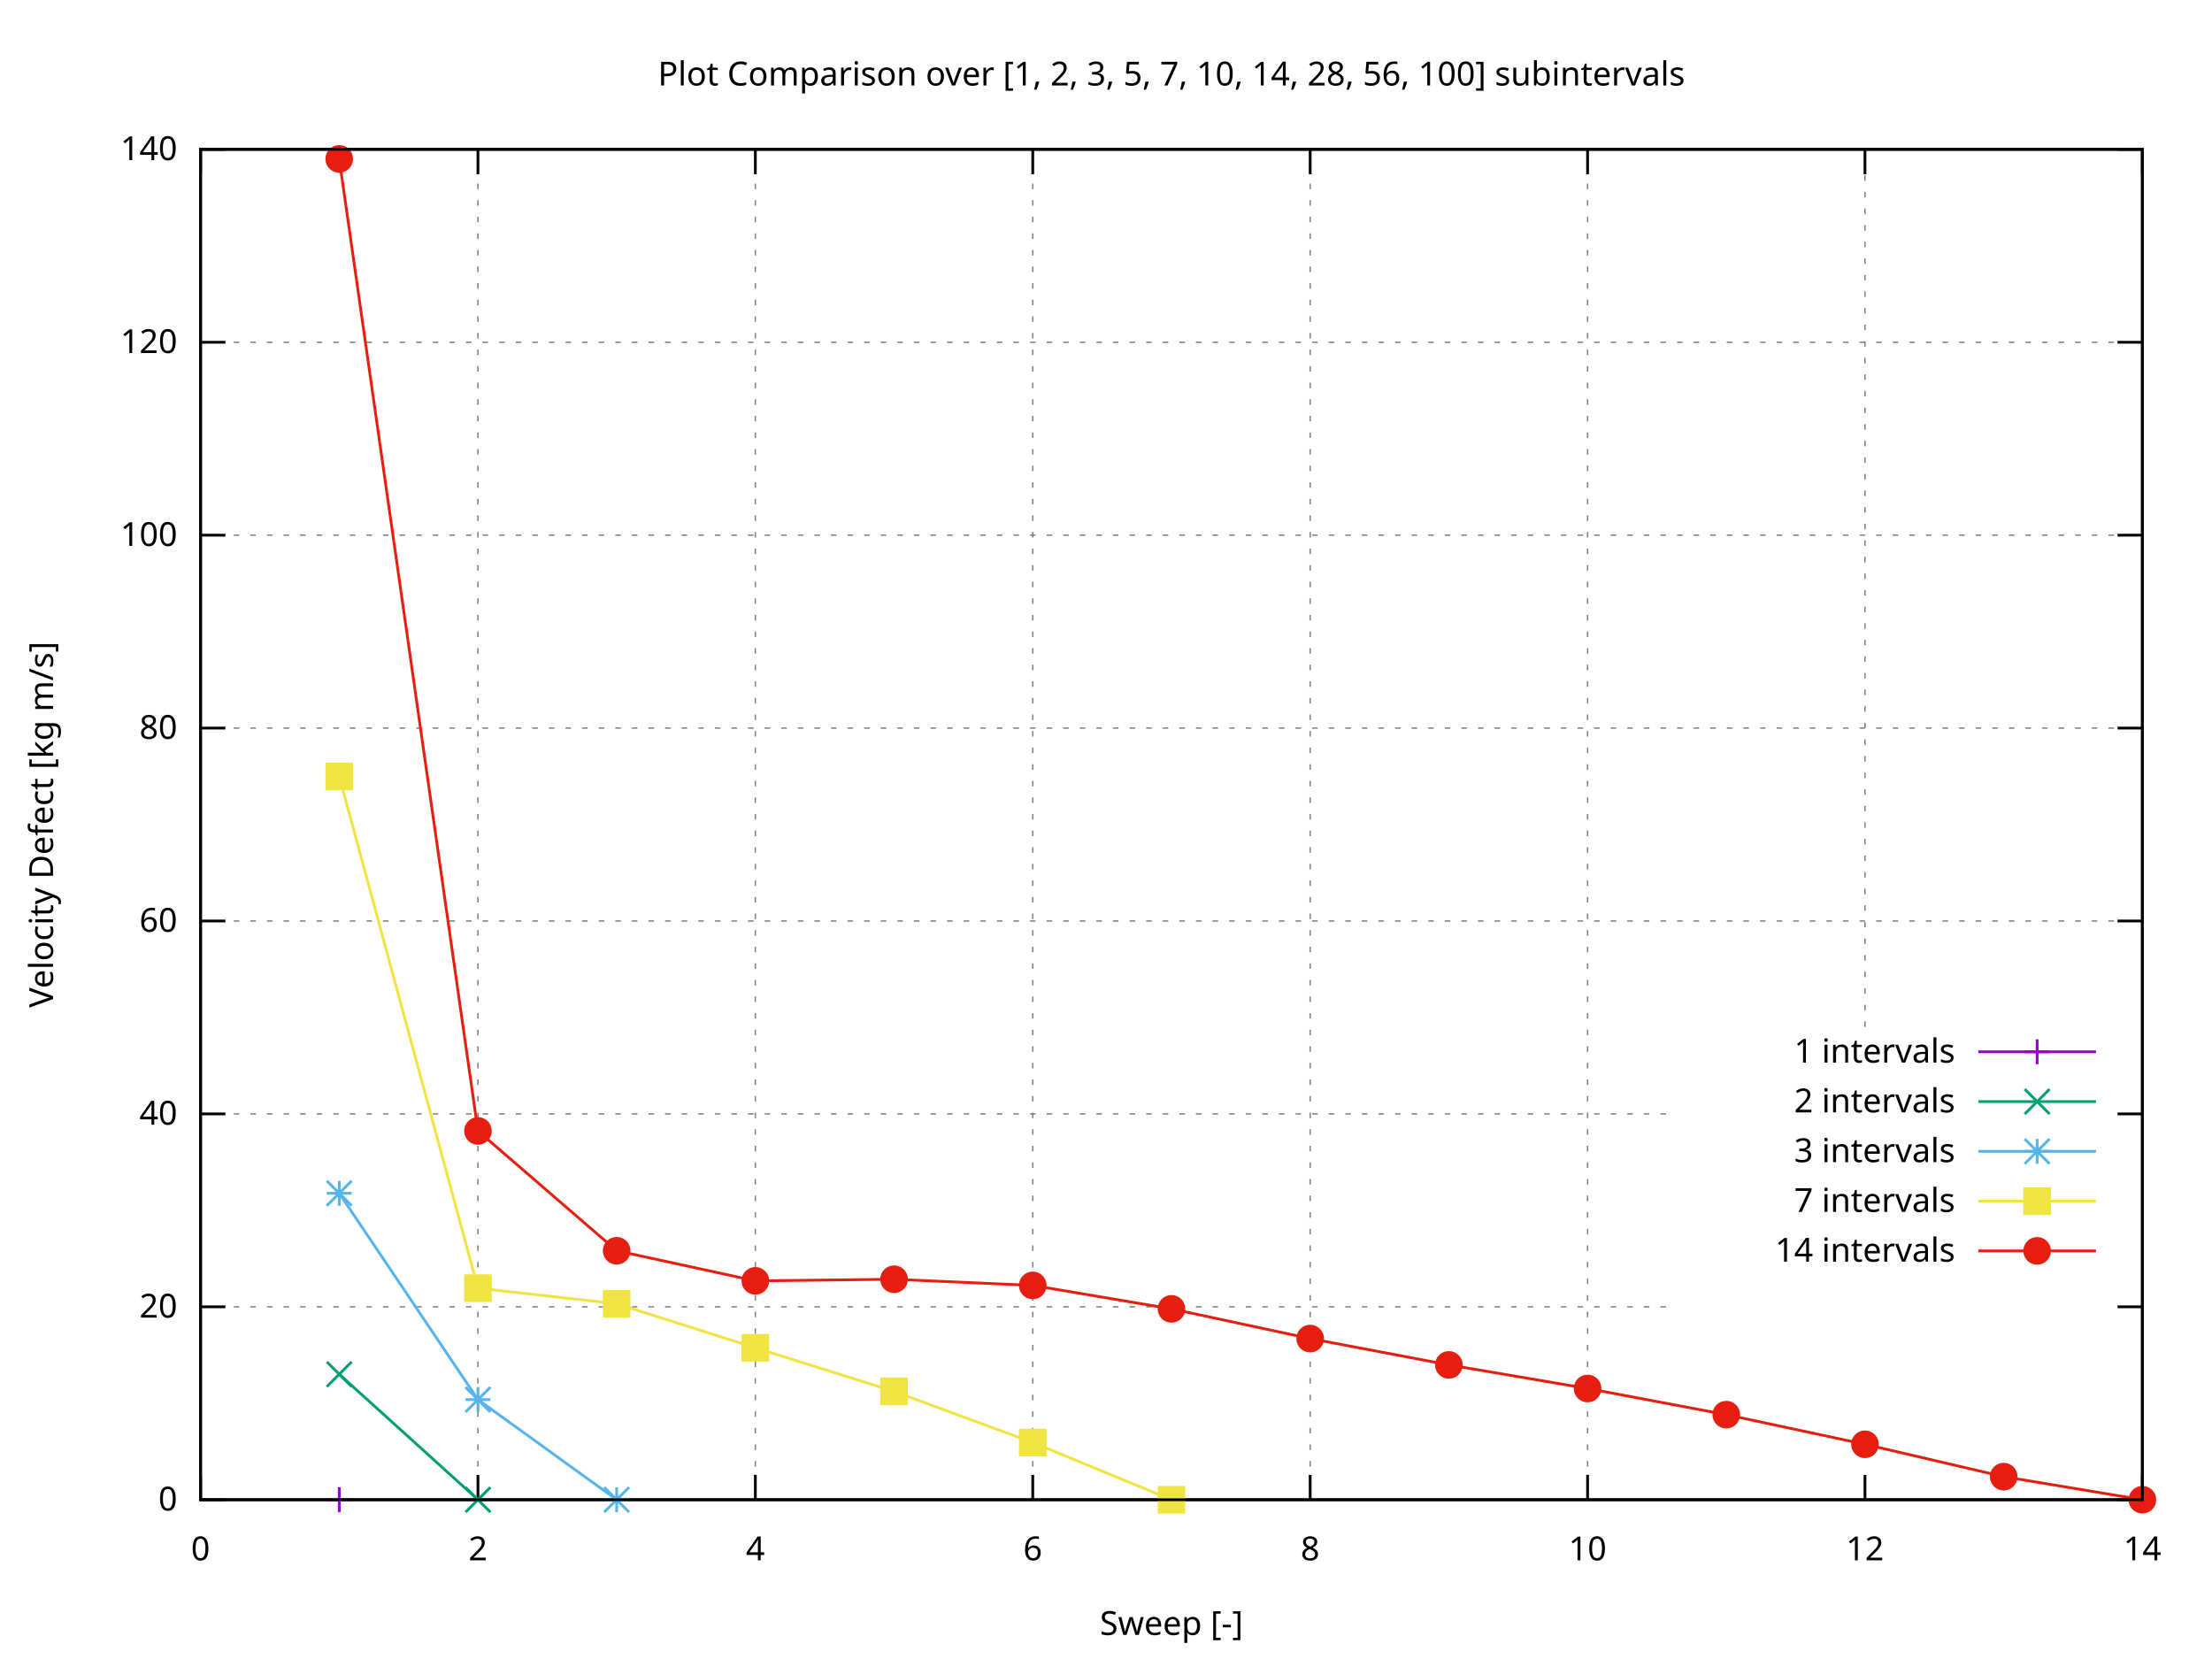
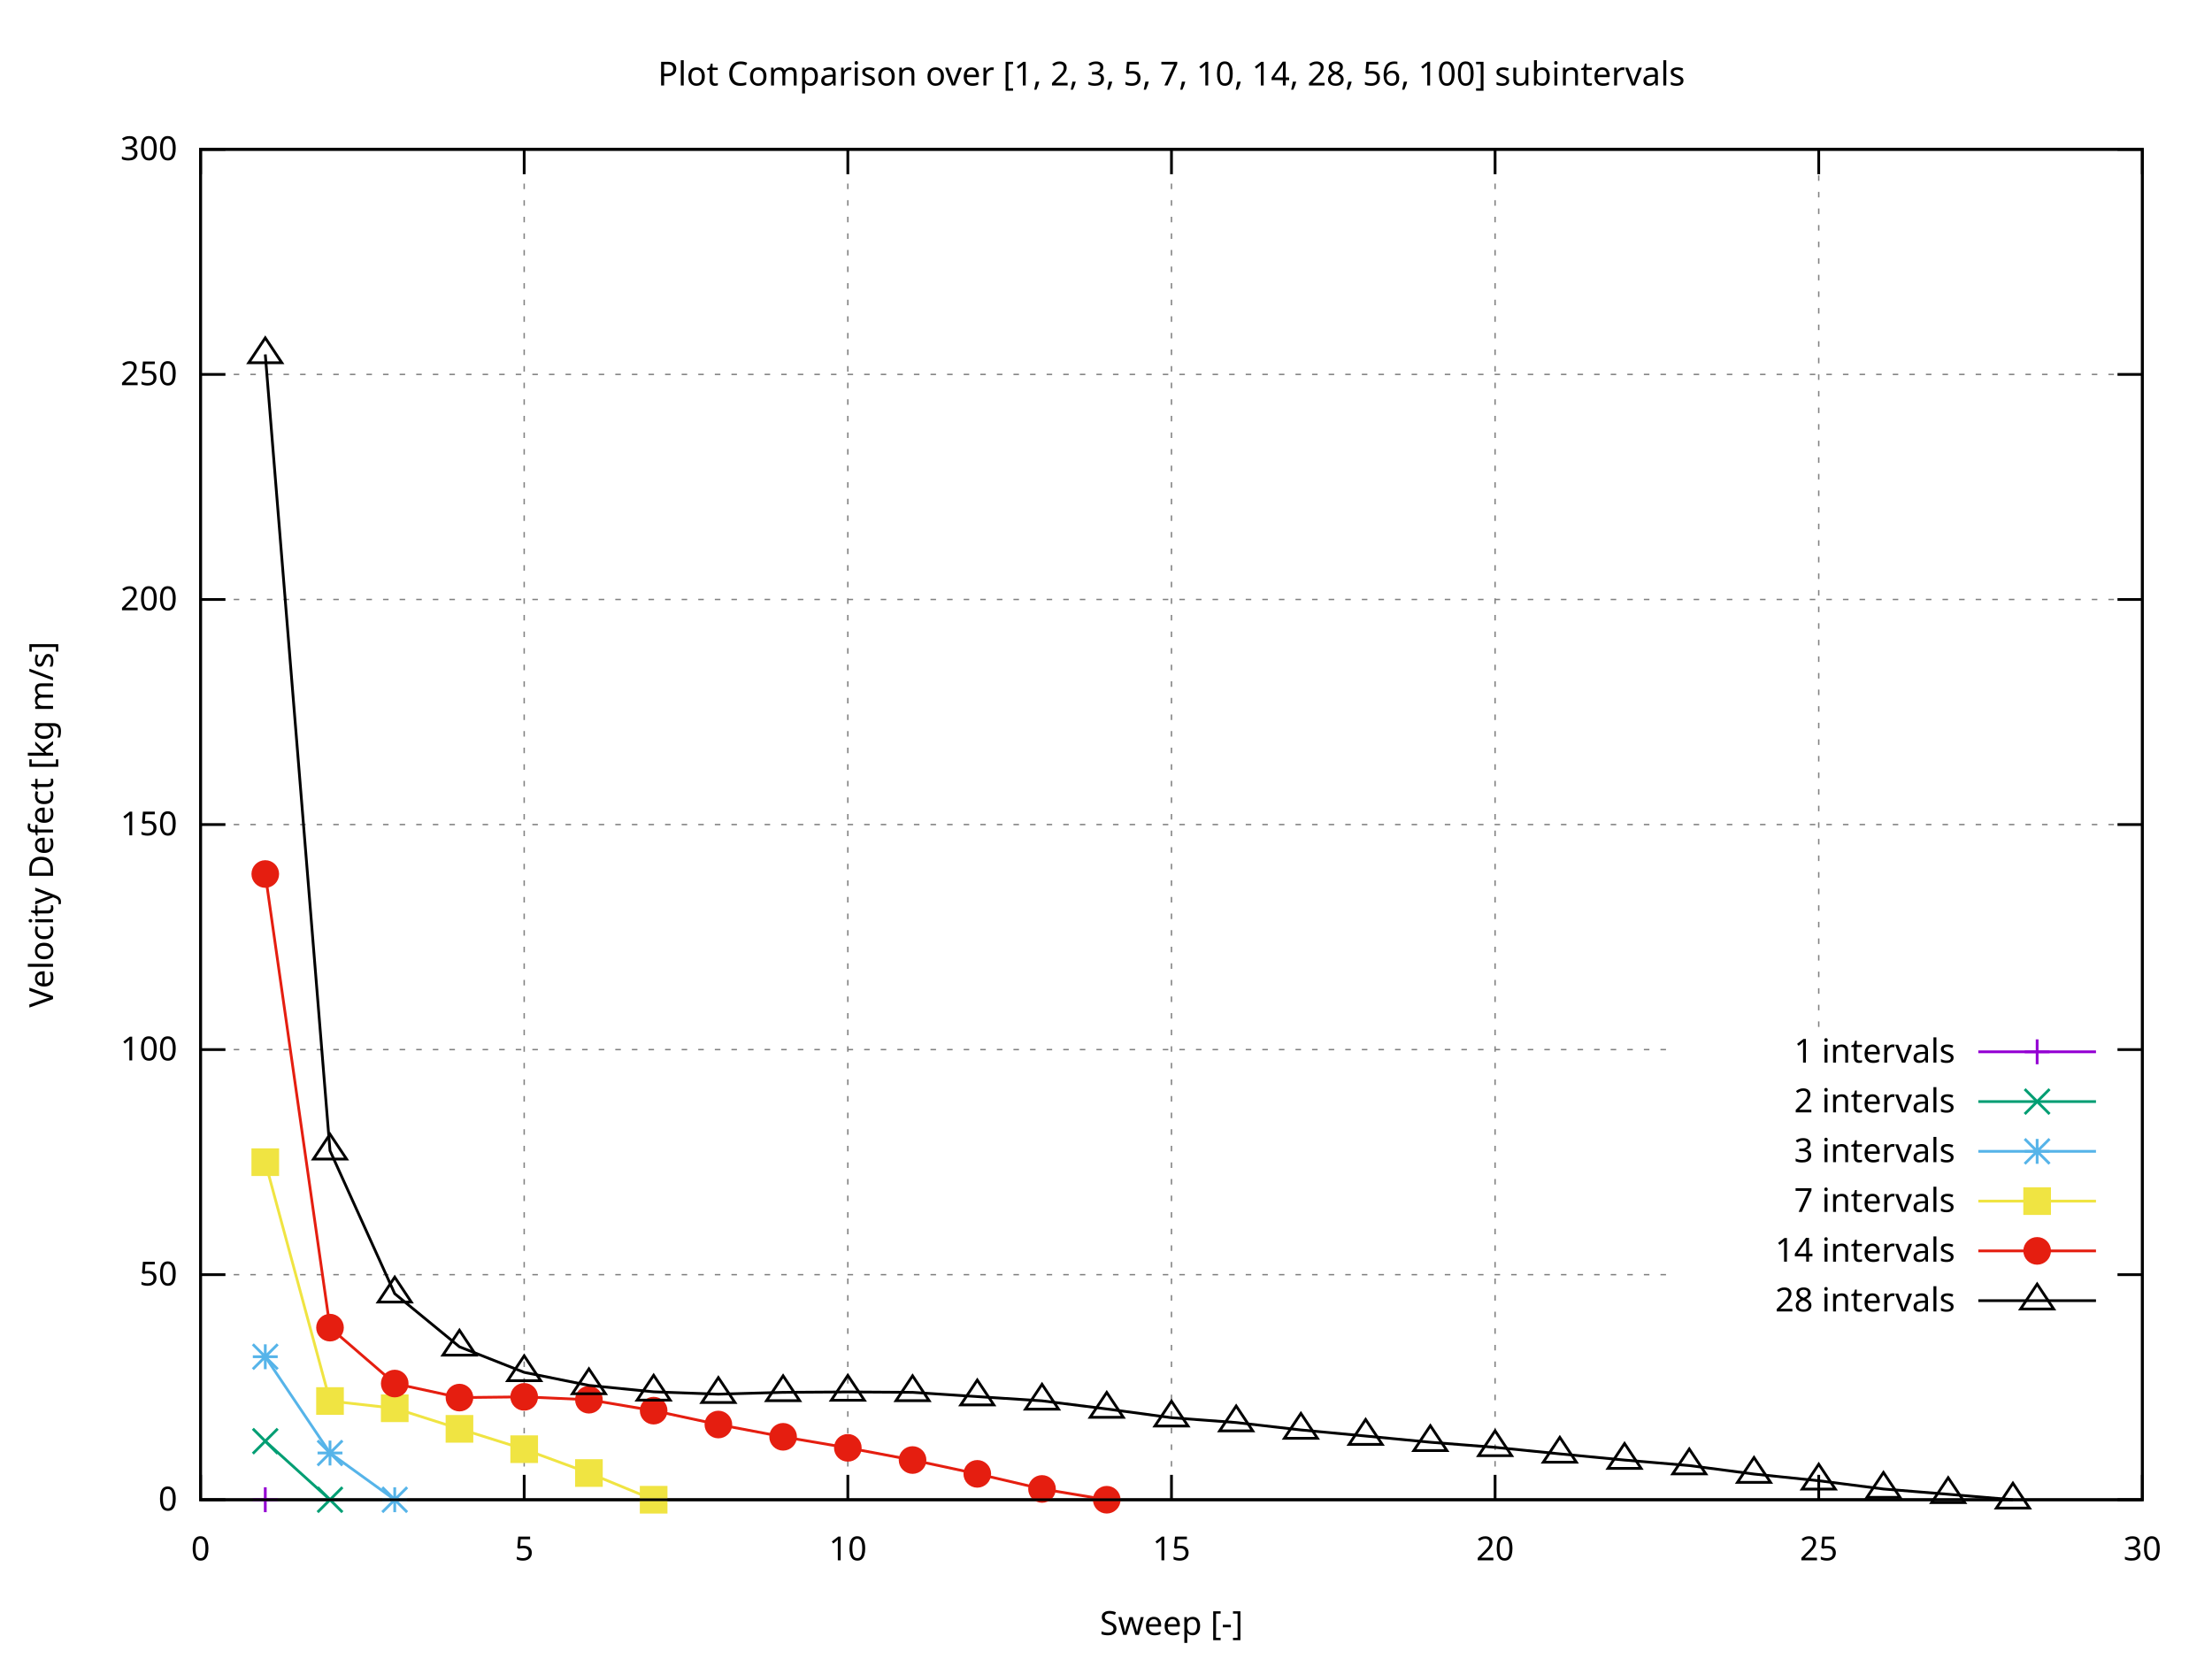
<svg xmlns="http://www.w3.org/2000/svg" xmlns:xlink="http://www.w3.org/1999/xlink" width="800" height="600" viewBox="0 0 800 600">
  <g id="gnuplot_canvas">
    <rect x="0" y="0" width="800" height="600" fill="none" />
    <defs>
      <circle id="gpDot" r="0.5" stroke-width="0.5" stroke="currentColor" />
      <path id="gpPt0" stroke-width="0.222" stroke="currentColor" d="M-1,0 h2 M0,-1 v2" />
      <path id="gpPt1" stroke-width="0.222" stroke="currentColor" d="M-1,-1 L1,1 M1,-1 L-1,1" />
      <path id="gpPt2" stroke-width="0.222" stroke="currentColor" d="M-1,0 L1,0 M0,-1 L0,1 M-1,-1 L1,1 M-1,1 L1,-1" />
      <rect id="gpPt3" stroke-width="0.222" stroke="currentColor" x="-1" y="-1" width="2" height="2" />
      <rect id="gpPt4" stroke-width="0.222" stroke="currentColor" fill="currentColor" x="-1" y="-1" width="2" height="2" />
      <circle id="gpPt5" stroke-width="0.222" stroke="currentColor" cx="0" cy="0" r="1" />
      <use xlink:href="#gpPt5" id="gpPt6" fill="currentColor" stroke="none" />
      <path id="gpPt7" stroke-width="0.222" stroke="currentColor" d="M0,-1.33 L-1.33,0.67 L1.33,0.67 z" />
      <use xlink:href="#gpPt7" id="gpPt8" fill="currentColor" stroke="none" />
      <use xlink:href="#gpPt7" id="gpPt9" stroke="currentColor" transform="rotate(180)" />
      <use xlink:href="#gpPt9" id="gpPt10" fill="currentColor" stroke="none" />
      <use xlink:href="#gpPt3" id="gpPt11" stroke="currentColor" transform="rotate(45)" />
      <use xlink:href="#gpPt11" id="gpPt12" fill="currentColor" stroke="none" />
      <path id="gpPt13" stroke-width="0.222" stroke="currentColor" d="M0,1.330 L1.265,0.411 L0.782,-1.067 L-0.782,-1.076 L-1.265,0.411 z" />
      <use xlink:href="#gpPt13" id="gpPt14" fill="currentColor" stroke="none" />
      <filter id="textbox" filterUnits="objectBoundingBox" x="0" y="0" height="1" width="1">
        <feFlood flood-color="white" flood-opacity="1" result="bgnd" />
        <feComposite in="SourceGraphic" in2="bgnd" operator="atop" />
      </filter>
      <filter id="greybox" filterUnits="objectBoundingBox" x="0" y="0" height="1" width="1">
        <feFlood flood-color="lightgrey" flood-opacity="1" result="grey" />
        <feComposite in="SourceGraphic" in2="grey" operator="atop" />
      </filter>
    </defs>
    <g fill="none" color="white" stroke="currentColor" stroke-width="1.00" stroke-linecap="butt" stroke-linejoin="miter">
</g>
    <g fill="none" color="black" stroke="currentColor" stroke-width="1.00" stroke-linecap="butt" stroke-linejoin="miter">
</g>
    <g fill="none" color="black" stroke="black" stroke-width="0.50" stroke-linecap="butt" stroke-linejoin="miter">
</g>
    <g fill="none" color="gray" stroke="currentColor" stroke-width="0.50" stroke-linecap="butt" stroke-linejoin="miter">
      <path stroke="gray" stroke-dasharray="2,4" class="gridline" d="M72.53,542.40 L774.82,542.40  " />
    </g>
    <g fill="none" color="gray" stroke="gray" stroke-width="1.00" stroke-linecap="butt" stroke-linejoin="miter">
</g>
    <g fill="none" color="black" stroke="currentColor" stroke-width="1.00" stroke-linecap="butt" stroke-linejoin="miter">
      <path stroke="black" d="M72.53,542.40 L81.53,542.40 M774.82,542.40 L765.82,542.40  " />
      <g transform="translate(64.14,546.30)" stroke="none" fill="black" font-family="Verdana" font-size="12.00" text-anchor="end">
        <text>
          <tspan font-family="Verdana"> 0</tspan>
        </text>
      </g>
    </g>
    <g fill="none" color="black" stroke="currentColor" stroke-width="1.00" stroke-linecap="butt" stroke-linejoin="miter">
</g>
    <g fill="none" color="black" stroke="black" stroke-width="0.50" stroke-linecap="butt" stroke-linejoin="miter">
</g>
    <g fill="none" color="gray" stroke="currentColor" stroke-width="0.50" stroke-linecap="butt" stroke-linejoin="miter">
-       <path stroke="gray" stroke-dasharray="2,4" class="gridline" d="M72.53,472.63 L606.41,472.63 M766.43,472.63 L774.82,472.63  " />
-     </g>
-     <g fill="none" color="gray" stroke="gray" stroke-width="1.00" stroke-linecap="butt" stroke-linejoin="miter">
- </g>
-     <g fill="none" color="black" stroke="currentColor" stroke-width="1.00" stroke-linecap="butt" stroke-linejoin="miter">
-       <path stroke="black" d="M72.53,472.63 L81.53,472.63 M774.82,472.63 L765.82,472.63  " />
-       <g transform="translate(64.14,476.53)" stroke="none" fill="black" font-family="Verdana" font-size="12.00" text-anchor="end">
-         <text>
-           <tspan font-family="Verdana"> 20</tspan>
-         </text>
-       </g>
-     </g>
-     <g fill="none" color="black" stroke="currentColor" stroke-width="1.00" stroke-linecap="butt" stroke-linejoin="miter">
- </g>
-     <g fill="none" color="black" stroke="black" stroke-width="0.50" stroke-linecap="butt" stroke-linejoin="miter">
- </g>
-     <g fill="none" color="gray" stroke="currentColor" stroke-width="0.50" stroke-linecap="butt" stroke-linejoin="miter">
-       <path stroke="gray" stroke-dasharray="2,4" class="gridline" d="M72.53,402.86 L606.41,402.86 M766.43,402.86 L774.82,402.86  " />
-     </g>
-     <g fill="none" color="gray" stroke="gray" stroke-width="1.00" stroke-linecap="butt" stroke-linejoin="miter">
- </g>
-     <g fill="none" color="black" stroke="currentColor" stroke-width="1.00" stroke-linecap="butt" stroke-linejoin="miter">
-       <path stroke="black" d="M72.53,402.86 L81.53,402.86 M774.82,402.86 L765.82,402.86  " />
-       <g transform="translate(64.14,406.76)" stroke="none" fill="black" font-family="Verdana" font-size="12.00" text-anchor="end">
-         <text>
-           <tspan font-family="Verdana"> 40</tspan>
-         </text>
-       </g>
-     </g>
-     <g fill="none" color="black" stroke="currentColor" stroke-width="1.00" stroke-linecap="butt" stroke-linejoin="miter">
- </g>
-     <g fill="none" color="black" stroke="black" stroke-width="0.50" stroke-linecap="butt" stroke-linejoin="miter">
- </g>
-     <g fill="none" color="gray" stroke="currentColor" stroke-width="0.50" stroke-linecap="butt" stroke-linejoin="miter">
-       <path stroke="gray" stroke-dasharray="2,4" class="gridline" d="M72.53,333.09 L774.82,333.09  " />
-     </g>
-     <g fill="none" color="gray" stroke="gray" stroke-width="1.00" stroke-linecap="butt" stroke-linejoin="miter">
- </g>
-     <g fill="none" color="black" stroke="currentColor" stroke-width="1.00" stroke-linecap="butt" stroke-linejoin="miter">
-       <path stroke="black" d="M72.53,333.09 L81.53,333.09 M774.82,333.09 L765.82,333.09  " />
-       <g transform="translate(64.14,336.99)" stroke="none" fill="black" font-family="Verdana" font-size="12.00" text-anchor="end">
-         <text>
-           <tspan font-family="Verdana"> 60</tspan>
-         </text>
-       </g>
-     </g>
-     <g fill="none" color="black" stroke="currentColor" stroke-width="1.00" stroke-linecap="butt" stroke-linejoin="miter">
- </g>
-     <g fill="none" color="black" stroke="black" stroke-width="0.50" stroke-linecap="butt" stroke-linejoin="miter">
- </g>
-     <g fill="none" color="gray" stroke="currentColor" stroke-width="0.50" stroke-linecap="butt" stroke-linejoin="miter">
-       <path stroke="gray" stroke-dasharray="2,4" class="gridline" d="M72.53,263.32 L774.82,263.32  " />
-     </g>
-     <g fill="none" color="gray" stroke="gray" stroke-width="1.00" stroke-linecap="butt" stroke-linejoin="miter">
- </g>
-     <g fill="none" color="black" stroke="currentColor" stroke-width="1.00" stroke-linecap="butt" stroke-linejoin="miter">
-       <path stroke="black" d="M72.53,263.32 L81.53,263.32 M774.82,263.32 L765.82,263.32  " />
-       <g transform="translate(64.14,267.22)" stroke="none" fill="black" font-family="Verdana" font-size="12.00" text-anchor="end">
-         <text>
-           <tspan font-family="Verdana"> 80</tspan>
-         </text>
-       </g>
-     </g>
-     <g fill="none" color="black" stroke="currentColor" stroke-width="1.00" stroke-linecap="butt" stroke-linejoin="miter">
- </g>
-     <g fill="none" color="black" stroke="black" stroke-width="0.50" stroke-linecap="butt" stroke-linejoin="miter">
- </g>
-     <g fill="none" color="gray" stroke="currentColor" stroke-width="0.50" stroke-linecap="butt" stroke-linejoin="miter">
-       <path stroke="gray" stroke-dasharray="2,4" class="gridline" d="M72.53,193.55 L774.82,193.55  " />
-     </g>
-     <g fill="none" color="gray" stroke="gray" stroke-width="1.00" stroke-linecap="butt" stroke-linejoin="miter">
- </g>
-     <g fill="none" color="black" stroke="currentColor" stroke-width="1.00" stroke-linecap="butt" stroke-linejoin="miter">
-       <path stroke="black" d="M72.53,193.55 L81.53,193.55 M774.82,193.55 L765.82,193.55  " />
-       <g transform="translate(64.14,197.45)" stroke="none" fill="black" font-family="Verdana" font-size="12.00" text-anchor="end">
+       <path stroke="gray" stroke-dasharray="2,4" class="gridline" d="M72.53,461.00 L606.41,461.00 M766.43,461.00 L774.82,461.00  " />
+     </g>
+     <g fill="none" color="gray" stroke="gray" stroke-width="1.00" stroke-linecap="butt" stroke-linejoin="miter">
+ </g>
+     <g fill="none" color="black" stroke="currentColor" stroke-width="1.00" stroke-linecap="butt" stroke-linejoin="miter">
+       <path stroke="black" d="M72.53,461.00 L81.53,461.00 M774.82,461.00 L765.82,461.00  " />
+       <g transform="translate(64.14,464.90)" stroke="none" fill="black" font-family="Verdana" font-size="12.00" text-anchor="end">
+         <text>
+           <tspan font-family="Verdana"> 50</tspan>
+         </text>
+       </g>
+     </g>
+     <g fill="none" color="black" stroke="currentColor" stroke-width="1.00" stroke-linecap="butt" stroke-linejoin="miter">
+ </g>
+     <g fill="none" color="black" stroke="black" stroke-width="0.50" stroke-linecap="butt" stroke-linejoin="miter">
+ </g>
+     <g fill="none" color="gray" stroke="currentColor" stroke-width="0.50" stroke-linecap="butt" stroke-linejoin="miter">
+       <path stroke="gray" stroke-dasharray="2,4" class="gridline" d="M72.53,379.60 L606.41,379.60 M766.43,379.60 L774.82,379.60  " />
+     </g>
+     <g fill="none" color="gray" stroke="gray" stroke-width="1.00" stroke-linecap="butt" stroke-linejoin="miter">
+ </g>
+     <g fill="none" color="black" stroke="currentColor" stroke-width="1.00" stroke-linecap="butt" stroke-linejoin="miter">
+       <path stroke="black" d="M72.53,379.60 L81.53,379.60 M774.82,379.60 L765.82,379.60  " />
+       <g transform="translate(64.14,383.50)" stroke="none" fill="black" font-family="Verdana" font-size="12.00" text-anchor="end">
        <text>
          <tspan font-family="Verdana"> 100</tspan>
        </text>
      </g>
    </g>
    <g fill="none" color="black" stroke="currentColor" stroke-width="1.00" stroke-linecap="butt" stroke-linejoin="miter">
</g>
    <g fill="none" color="black" stroke="black" stroke-width="0.50" stroke-linecap="butt" stroke-linejoin="miter">
</g>
    <g fill="none" color="gray" stroke="currentColor" stroke-width="0.50" stroke-linecap="butt" stroke-linejoin="miter">
-       <path stroke="gray" stroke-dasharray="2,4" class="gridline" d="M72.53,123.78 L774.82,123.78  " />
-     </g>
-     <g fill="none" color="gray" stroke="gray" stroke-width="1.00" stroke-linecap="butt" stroke-linejoin="miter">
- </g>
-     <g fill="none" color="black" stroke="currentColor" stroke-width="1.00" stroke-linecap="butt" stroke-linejoin="miter">
-       <path stroke="black" d="M72.53,123.78 L81.53,123.78 M774.82,123.78 L765.82,123.78  " />
-       <g transform="translate(64.14,127.68)" stroke="none" fill="black" font-family="Verdana" font-size="12.00" text-anchor="end">
-         <text>
-           <tspan font-family="Verdana"> 120</tspan>
+       <path stroke="gray" stroke-dasharray="2,4" class="gridline" d="M72.53,298.21 L774.82,298.21  " />
+     </g>
+     <g fill="none" color="gray" stroke="gray" stroke-width="1.00" stroke-linecap="butt" stroke-linejoin="miter">
+ </g>
+     <g fill="none" color="black" stroke="currentColor" stroke-width="1.00" stroke-linecap="butt" stroke-linejoin="miter">
+       <path stroke="black" d="M72.53,298.21 L81.53,298.21 M774.82,298.21 L765.82,298.21  " />
+       <g transform="translate(64.14,302.11)" stroke="none" fill="black" font-family="Verdana" font-size="12.00" text-anchor="end">
+         <text>
+           <tspan font-family="Verdana"> 150</tspan>
+         </text>
+       </g>
+     </g>
+     <g fill="none" color="black" stroke="currentColor" stroke-width="1.00" stroke-linecap="butt" stroke-linejoin="miter">
+ </g>
+     <g fill="none" color="black" stroke="black" stroke-width="0.50" stroke-linecap="butt" stroke-linejoin="miter">
+ </g>
+     <g fill="none" color="gray" stroke="currentColor" stroke-width="0.50" stroke-linecap="butt" stroke-linejoin="miter">
+       <path stroke="gray" stroke-dasharray="2,4" class="gridline" d="M72.53,216.81 L774.82,216.81  " />
+     </g>
+     <g fill="none" color="gray" stroke="gray" stroke-width="1.00" stroke-linecap="butt" stroke-linejoin="miter">
+ </g>
+     <g fill="none" color="black" stroke="currentColor" stroke-width="1.00" stroke-linecap="butt" stroke-linejoin="miter">
+       <path stroke="black" d="M72.53,216.81 L81.53,216.81 M774.82,216.81 L765.82,216.81  " />
+       <g transform="translate(64.14,220.71)" stroke="none" fill="black" font-family="Verdana" font-size="12.00" text-anchor="end">
+         <text>
+           <tspan font-family="Verdana"> 200</tspan>
+         </text>
+       </g>
+     </g>
+     <g fill="none" color="black" stroke="currentColor" stroke-width="1.00" stroke-linecap="butt" stroke-linejoin="miter">
+ </g>
+     <g fill="none" color="black" stroke="black" stroke-width="0.50" stroke-linecap="butt" stroke-linejoin="miter">
+ </g>
+     <g fill="none" color="gray" stroke="currentColor" stroke-width="0.50" stroke-linecap="butt" stroke-linejoin="miter">
+       <path stroke="gray" stroke-dasharray="2,4" class="gridline" d="M72.53,135.41 L774.82,135.41  " />
+     </g>
+     <g fill="none" color="gray" stroke="gray" stroke-width="1.00" stroke-linecap="butt" stroke-linejoin="miter">
+ </g>
+     <g fill="none" color="black" stroke="currentColor" stroke-width="1.00" stroke-linecap="butt" stroke-linejoin="miter">
+       <path stroke="black" d="M72.53,135.41 L81.53,135.41 M774.82,135.41 L765.82,135.41  " />
+       <g transform="translate(64.14,139.31)" stroke="none" fill="black" font-family="Verdana" font-size="12.00" text-anchor="end">
+         <text>
+           <tspan font-family="Verdana"> 250</tspan>
        </text>
      </g>
    </g>
    <g fill="none" color="black" stroke="currentColor" stroke-width="1.00" stroke-linecap="butt" stroke-linejoin="miter">
</g>
    <g fill="none" color="black" stroke="black" stroke-width="0.50" stroke-linecap="butt" stroke-linejoin="miter">
</g>
    <g fill="none" color="gray" stroke="currentColor" stroke-width="0.50" stroke-linecap="butt" stroke-linejoin="miter">
      <path stroke="gray" stroke-dasharray="2,4" class="gridline" d="M72.53,54.01 L774.82,54.01  " />
    </g>
    <g fill="none" color="gray" stroke="gray" stroke-width="1.00" stroke-linecap="butt" stroke-linejoin="miter">
</g>
    <g fill="none" color="black" stroke="currentColor" stroke-width="1.00" stroke-linecap="butt" stroke-linejoin="miter">
      <path stroke="black" d="M72.53,54.01 L81.53,54.01 M774.82,54.01 L765.82,54.01  " />
      <g transform="translate(64.14,57.91)" stroke="none" fill="black" font-family="Verdana" font-size="12.00" text-anchor="end">
        <text>
-           <tspan font-family="Verdana"> 140</tspan>
+           <tspan font-family="Verdana"> 300</tspan>
        </text>
      </g>
    </g>
    <g fill="none" color="black" stroke="currentColor" stroke-width="1.00" stroke-linecap="butt" stroke-linejoin="miter">
</g>
    <g fill="none" color="black" stroke="black" stroke-width="0.50" stroke-linecap="butt" stroke-linejoin="miter">
</g>
    <g fill="none" color="gray" stroke="currentColor" stroke-width="0.50" stroke-linecap="butt" stroke-linejoin="miter">
      <path stroke="gray" stroke-dasharray="2,4" class="gridline" d="M72.53,542.40 L72.53,54.01  " />
    </g>
    <g fill="none" color="gray" stroke="gray" stroke-width="1.00" stroke-linecap="butt" stroke-linejoin="miter">
</g>
    <g fill="none" color="black" stroke="currentColor" stroke-width="1.00" stroke-linecap="butt" stroke-linejoin="miter">
      <path stroke="black" d="M72.53,542.40 L72.53,533.40 M72.53,54.01 L72.53,63.01  " />
      <g transform="translate(72.53,564.30)" stroke="none" fill="black" font-family="Verdana" font-size="12.00" text-anchor="middle">
        <text>
          <tspan font-family="Verdana"> 0</tspan>
        </text>
      </g>
    </g>
    <g fill="none" color="black" stroke="currentColor" stroke-width="1.00" stroke-linecap="butt" stroke-linejoin="miter">
</g>
    <g fill="none" color="black" stroke="black" stroke-width="0.50" stroke-linecap="butt" stroke-linejoin="miter">
</g>
    <g fill="none" color="gray" stroke="currentColor" stroke-width="0.50" stroke-linecap="butt" stroke-linejoin="miter">
-       <path stroke="gray" stroke-dasharray="2,4" class="gridline" d="M172.86,542.40 L172.86,54.01  " />
-     </g>
-     <g fill="none" color="gray" stroke="gray" stroke-width="1.00" stroke-linecap="butt" stroke-linejoin="miter">
- </g>
-     <g fill="none" color="black" stroke="currentColor" stroke-width="1.00" stroke-linecap="butt" stroke-linejoin="miter">
-       <path stroke="black" d="M172.86,542.40 L172.86,533.40 M172.86,54.01 L172.86,63.01  " />
-       <g transform="translate(172.86,564.30)" stroke="none" fill="black" font-family="Verdana" font-size="12.00" text-anchor="middle">
-         <text>
-           <tspan font-family="Verdana"> 2</tspan>
-         </text>
-       </g>
-     </g>
-     <g fill="none" color="black" stroke="currentColor" stroke-width="1.00" stroke-linecap="butt" stroke-linejoin="miter">
- </g>
-     <g fill="none" color="black" stroke="black" stroke-width="0.50" stroke-linecap="butt" stroke-linejoin="miter">
- </g>
-     <g fill="none" color="gray" stroke="currentColor" stroke-width="0.50" stroke-linecap="butt" stroke-linejoin="miter">
-       <path stroke="gray" stroke-dasharray="2,4" class="gridline" d="M273.18,542.40 L273.18,54.01  " />
-     </g>
-     <g fill="none" color="gray" stroke="gray" stroke-width="1.00" stroke-linecap="butt" stroke-linejoin="miter">
- </g>
-     <g fill="none" color="black" stroke="currentColor" stroke-width="1.00" stroke-linecap="butt" stroke-linejoin="miter">
-       <path stroke="black" d="M273.18,542.40 L273.18,533.40 M273.18,54.01 L273.18,63.01  " />
-       <g transform="translate(273.18,564.30)" stroke="none" fill="black" font-family="Verdana" font-size="12.00" text-anchor="middle">
-         <text>
-           <tspan font-family="Verdana"> 4</tspan>
-         </text>
-       </g>
-     </g>
-     <g fill="none" color="black" stroke="currentColor" stroke-width="1.00" stroke-linecap="butt" stroke-linejoin="miter">
- </g>
-     <g fill="none" color="black" stroke="black" stroke-width="0.50" stroke-linecap="butt" stroke-linejoin="miter">
- </g>
-     <g fill="none" color="gray" stroke="currentColor" stroke-width="0.50" stroke-linecap="butt" stroke-linejoin="miter">
-       <path stroke="gray" stroke-dasharray="2,4" class="gridline" d="M373.51,542.40 L373.51,54.01  " />
-     </g>
-     <g fill="none" color="gray" stroke="gray" stroke-width="1.00" stroke-linecap="butt" stroke-linejoin="miter">
- </g>
-     <g fill="none" color="black" stroke="currentColor" stroke-width="1.00" stroke-linecap="butt" stroke-linejoin="miter">
-       <path stroke="black" d="M373.51,542.40 L373.51,533.40 M373.51,54.01 L373.51,63.01  " />
-       <g transform="translate(373.51,564.30)" stroke="none" fill="black" font-family="Verdana" font-size="12.00" text-anchor="middle">
-         <text>
-           <tspan font-family="Verdana"> 6</tspan>
-         </text>
-       </g>
-     </g>
-     <g fill="none" color="black" stroke="currentColor" stroke-width="1.00" stroke-linecap="butt" stroke-linejoin="miter">
- </g>
-     <g fill="none" color="black" stroke="black" stroke-width="0.50" stroke-linecap="butt" stroke-linejoin="miter">
- </g>
-     <g fill="none" color="gray" stroke="currentColor" stroke-width="0.50" stroke-linecap="butt" stroke-linejoin="miter">
-       <path stroke="gray" stroke-dasharray="2,4" class="gridline" d="M473.84,542.40 L473.84,54.01  " />
-     </g>
-     <g fill="none" color="gray" stroke="gray" stroke-width="1.00" stroke-linecap="butt" stroke-linejoin="miter">
- </g>
-     <g fill="none" color="black" stroke="currentColor" stroke-width="1.00" stroke-linecap="butt" stroke-linejoin="miter">
-       <path stroke="black" d="M473.84,542.40 L473.84,533.40 M473.84,54.01 L473.84,63.01  " />
-       <g transform="translate(473.84,564.30)" stroke="none" fill="black" font-family="Verdana" font-size="12.00" text-anchor="middle">
-         <text>
-           <tspan font-family="Verdana"> 8</tspan>
-         </text>
-       </g>
-     </g>
-     <g fill="none" color="black" stroke="currentColor" stroke-width="1.00" stroke-linecap="butt" stroke-linejoin="miter">
- </g>
-     <g fill="none" color="black" stroke="black" stroke-width="0.50" stroke-linecap="butt" stroke-linejoin="miter">
- </g>
-     <g fill="none" color="gray" stroke="currentColor" stroke-width="0.50" stroke-linecap="butt" stroke-linejoin="miter">
-       <path stroke="gray" stroke-dasharray="2,4" class="gridline" d="M574.17,542.40 L574.17,54.01  " />
-     </g>
-     <g fill="none" color="gray" stroke="gray" stroke-width="1.00" stroke-linecap="butt" stroke-linejoin="miter">
- </g>
-     <g fill="none" color="black" stroke="currentColor" stroke-width="1.00" stroke-linecap="butt" stroke-linejoin="miter">
-       <path stroke="black" d="M574.17,542.40 L574.17,533.40 M574.17,54.01 L574.17,63.01  " />
-       <g transform="translate(574.17,564.30)" stroke="none" fill="black" font-family="Verdana" font-size="12.00" text-anchor="middle">
+       <path stroke="gray" stroke-dasharray="2,4" class="gridline" d="M189.58,542.40 L189.58,54.01  " />
+     </g>
+     <g fill="none" color="gray" stroke="gray" stroke-width="1.00" stroke-linecap="butt" stroke-linejoin="miter">
+ </g>
+     <g fill="none" color="black" stroke="currentColor" stroke-width="1.00" stroke-linecap="butt" stroke-linejoin="miter">
+       <path stroke="black" d="M189.58,542.40 L189.58,533.40 M189.58,54.01 L189.58,63.01  " />
+       <g transform="translate(189.58,564.30)" stroke="none" fill="black" font-family="Verdana" font-size="12.00" text-anchor="middle">
+         <text>
+           <tspan font-family="Verdana"> 5</tspan>
+         </text>
+       </g>
+     </g>
+     <g fill="none" color="black" stroke="currentColor" stroke-width="1.00" stroke-linecap="butt" stroke-linejoin="miter">
+ </g>
+     <g fill="none" color="black" stroke="black" stroke-width="0.50" stroke-linecap="butt" stroke-linejoin="miter">
+ </g>
+     <g fill="none" color="gray" stroke="currentColor" stroke-width="0.50" stroke-linecap="butt" stroke-linejoin="miter">
+       <path stroke="gray" stroke-dasharray="2,4" class="gridline" d="M306.63,542.40 L306.63,54.01  " />
+     </g>
+     <g fill="none" color="gray" stroke="gray" stroke-width="1.00" stroke-linecap="butt" stroke-linejoin="miter">
+ </g>
+     <g fill="none" color="black" stroke="currentColor" stroke-width="1.00" stroke-linecap="butt" stroke-linejoin="miter">
+       <path stroke="black" d="M306.63,542.40 L306.63,533.40 M306.63,54.01 L306.63,63.01  " />
+       <g transform="translate(306.63,564.30)" stroke="none" fill="black" font-family="Verdana" font-size="12.00" text-anchor="middle">
        <text>
          <tspan font-family="Verdana"> 10</tspan>
        </text>
      </g>
    </g>
    <g fill="none" color="black" stroke="currentColor" stroke-width="1.00" stroke-linecap="butt" stroke-linejoin="miter">
</g>
    <g fill="none" color="black" stroke="black" stroke-width="0.50" stroke-linecap="butt" stroke-linejoin="miter">
</g>
    <g fill="none" color="gray" stroke="currentColor" stroke-width="0.50" stroke-linecap="butt" stroke-linejoin="miter">
-       <path stroke="gray" stroke-dasharray="2,4" class="gridline" d="M674.49,542.40 L674.49,533.40 M674.49,371.40 L674.49,54.01  " />
-     </g>
-     <g fill="none" color="gray" stroke="gray" stroke-width="1.00" stroke-linecap="butt" stroke-linejoin="miter">
- </g>
-     <g fill="none" color="black" stroke="currentColor" stroke-width="1.00" stroke-linecap="butt" stroke-linejoin="miter">
-       <path stroke="black" d="M674.49,542.40 L674.49,533.40 M674.49,54.01 L674.49,63.01  " />
-       <g transform="translate(674.49,564.30)" stroke="none" fill="black" font-family="Verdana" font-size="12.00" text-anchor="middle">
-         <text>
-           <tspan font-family="Verdana"> 12</tspan>
+       <path stroke="gray" stroke-dasharray="2,4" class="gridline" d="M423.68,542.40 L423.68,54.01  " />
+     </g>
+     <g fill="none" color="gray" stroke="gray" stroke-width="1.00" stroke-linecap="butt" stroke-linejoin="miter">
+ </g>
+     <g fill="none" color="black" stroke="currentColor" stroke-width="1.00" stroke-linecap="butt" stroke-linejoin="miter">
+       <path stroke="black" d="M423.68,542.40 L423.68,533.40 M423.68,54.01 L423.68,63.01  " />
+       <g transform="translate(423.68,564.30)" stroke="none" fill="black" font-family="Verdana" font-size="12.00" text-anchor="middle">
+         <text>
+           <tspan font-family="Verdana"> 15</tspan>
+         </text>
+       </g>
+     </g>
+     <g fill="none" color="black" stroke="currentColor" stroke-width="1.00" stroke-linecap="butt" stroke-linejoin="miter">
+ </g>
+     <g fill="none" color="black" stroke="black" stroke-width="0.50" stroke-linecap="butt" stroke-linejoin="miter">
+ </g>
+     <g fill="none" color="gray" stroke="currentColor" stroke-width="0.50" stroke-linecap="butt" stroke-linejoin="miter">
+       <path stroke="gray" stroke-dasharray="2,4" class="gridline" d="M540.72,542.40 L540.72,54.01  " />
+     </g>
+     <g fill="none" color="gray" stroke="gray" stroke-width="1.00" stroke-linecap="butt" stroke-linejoin="miter">
+ </g>
+     <g fill="none" color="black" stroke="currentColor" stroke-width="1.00" stroke-linecap="butt" stroke-linejoin="miter">
+       <path stroke="black" d="M540.72,542.40 L540.72,533.40 M540.72,54.01 L540.72,63.01  " />
+       <g transform="translate(540.72,564.30)" stroke="none" fill="black" font-family="Verdana" font-size="12.00" text-anchor="middle">
+         <text>
+           <tspan font-family="Verdana"> 20</tspan>
+         </text>
+       </g>
+     </g>
+     <g fill="none" color="black" stroke="currentColor" stroke-width="1.00" stroke-linecap="butt" stroke-linejoin="miter">
+ </g>
+     <g fill="none" color="black" stroke="black" stroke-width="0.50" stroke-linecap="butt" stroke-linejoin="miter">
+ </g>
+     <g fill="none" color="gray" stroke="currentColor" stroke-width="0.50" stroke-linecap="butt" stroke-linejoin="miter">
+       <path stroke="gray" stroke-dasharray="2,4" class="gridline" d="M657.77,542.40 L657.77,533.40 M657.77,371.40 L657.77,54.01  " />
+     </g>
+     <g fill="none" color="gray" stroke="gray" stroke-width="1.00" stroke-linecap="butt" stroke-linejoin="miter">
+ </g>
+     <g fill="none" color="black" stroke="currentColor" stroke-width="1.00" stroke-linecap="butt" stroke-linejoin="miter">
+       <path stroke="black" d="M657.77,542.40 L657.77,533.40 M657.77,54.01 L657.77,63.01  " />
+       <g transform="translate(657.77,564.30)" stroke="none" fill="black" font-family="Verdana" font-size="12.00" text-anchor="middle">
+         <text>
+           <tspan font-family="Verdana"> 25</tspan>
        </text>
      </g>
    </g>
    <g fill="none" color="black" stroke="currentColor" stroke-width="1.00" stroke-linecap="butt" stroke-linejoin="miter">
</g>
    <g fill="none" color="black" stroke="black" stroke-width="0.50" stroke-linecap="butt" stroke-linejoin="miter">
</g>
    <g fill="none" color="gray" stroke="currentColor" stroke-width="0.50" stroke-linecap="butt" stroke-linejoin="miter">
      <path stroke="gray" stroke-dasharray="2,4" class="gridline" d="M774.82,542.40 L774.82,54.01  " />
    </g>
    <g fill="none" color="gray" stroke="gray" stroke-width="1.00" stroke-linecap="butt" stroke-linejoin="miter">
</g>
    <g fill="none" color="black" stroke="currentColor" stroke-width="1.00" stroke-linecap="butt" stroke-linejoin="miter">
      <path stroke="black" d="M774.82,542.40 L774.82,533.40 M774.82,54.01 L774.82,63.01  " />
      <g transform="translate(774.82,564.30)" stroke="none" fill="black" font-family="Verdana" font-size="12.00" text-anchor="middle">
        <text>
-           <tspan font-family="Verdana"> 14</tspan>
+           <tspan font-family="Verdana"> 30</tspan>
        </text>
      </g>
    </g>
    <g fill="none" color="black" stroke="currentColor" stroke-width="1.00" stroke-linecap="butt" stroke-linejoin="miter">
</g>
    <g fill="none" color="black" stroke="currentColor" stroke-width="1.00" stroke-linecap="butt" stroke-linejoin="miter">
      <path stroke="black" d="M72.53,54.01 L72.53,542.40 L774.82,542.40 L774.82,54.01 L72.53,54.01 Z  " />
    </g>
    <g fill="none" color="black" stroke="currentColor" stroke-width="1.00" stroke-linecap="butt" stroke-linejoin="miter">
      <g transform="translate(19.18,298.21) rotate(270)" stroke="none" fill="black" font-family="Verdana" font-size="12.00" text-anchor="middle">
        <text>
          <tspan font-family="Verdana">Velocity Defect [kg m/s]</tspan>
        </text>
      </g>
    </g>
    <g fill="none" color="black" stroke="currentColor" stroke-width="1.00" stroke-linecap="butt" stroke-linejoin="miter">
      <g transform="translate(423.67,591.30)" stroke="none" fill="black" font-family="Verdana" font-size="12.00" text-anchor="middle">
        <text>
          <tspan font-family="Verdana">Sweep [-]</tspan>
        </text>
      </g>
    </g>
    <g fill="none" color="black" stroke="currentColor" stroke-width="1.00" stroke-linecap="butt" stroke-linejoin="miter">
</g>
    <g id="gnuplot_plot_1">
      <g fill="none" color="black" stroke="currentColor" stroke-width="1.00" stroke-linecap="butt" stroke-linejoin="miter">
        <g transform="translate(707.09,384.30)" stroke="none" fill="black" font-family="Verdana" font-size="12.00" text-anchor="end">
          <text>
            <tspan font-family="Verdana">1 intervals</tspan>
          </text>
        </g>
      </g>
      <g fill="none" color="black" stroke="currentColor" stroke-width="1.00" stroke-linecap="butt" stroke-linejoin="miter">
-         <path stroke="rgb(148,   0, 211)" d="M715.48,380.40 L758.04,380.40 M122.69,542.40  " />
-         <use xlink:href="#gpPt0" transform="translate(122.69,542.40) scale(4.50)" color="rgb(148,   0, 211)" />
+         <path stroke="rgb(148,   0, 211)" d="M715.48,380.40 L758.04,380.40 M95.94,542.40  " />
+         <use xlink:href="#gpPt0" transform="translate(95.94,542.40) scale(4.50)" color="rgb(148,   0, 211)" />
        <use xlink:href="#gpPt0" transform="translate(736.76,380.40) scale(4.50)" color="rgb(148,   0, 211)" />
      </g>
    </g>
    <g id="gnuplot_plot_2">
      <g fill="none" color="black" stroke="currentColor" stroke-width="1.00" stroke-linecap="butt" stroke-linejoin="miter">
        <g transform="translate(707.09,402.30)" stroke="none" fill="black" font-family="Verdana" font-size="12.00" text-anchor="end">
          <text>
            <tspan font-family="Verdana">2 intervals</tspan>
          </text>
        </g>
      </g>
      <g fill="none" color="black" stroke="currentColor" stroke-width="1.00" stroke-linecap="butt" stroke-linejoin="miter">
-         <path stroke="rgb(  0, 158, 115)" d="M715.48,398.40 L758.04,398.40 M122.69,497.01 L172.86,542.40  " />
-         <use xlink:href="#gpPt1" transform="translate(122.69,497.01) scale(4.50)" color="rgb(  0, 158, 115)" />
-         <use xlink:href="#gpPt1" transform="translate(172.86,542.40) scale(4.50)" color="rgb(  0, 158, 115)" />
+         <path stroke="rgb(  0, 158, 115)" d="M715.48,398.40 L758.04,398.40 M95.94,521.22 L119.35,542.40  " />
+         <use xlink:href="#gpPt1" transform="translate(95.94,521.22) scale(4.50)" color="rgb(  0, 158, 115)" />
+         <use xlink:href="#gpPt1" transform="translate(119.35,542.40) scale(4.50)" color="rgb(  0, 158, 115)" />
        <use xlink:href="#gpPt1" transform="translate(736.76,398.40) scale(4.50)" color="rgb(  0, 158, 115)" />
      </g>
    </g>
    <g id="gnuplot_plot_3">
      <g fill="none" color="black" stroke="currentColor" stroke-width="1.00" stroke-linecap="butt" stroke-linejoin="miter">
        <g transform="translate(707.09,420.30)" stroke="none" fill="black" font-family="Verdana" font-size="12.00" text-anchor="end">
          <text>
            <tspan font-family="Verdana">3 intervals</tspan>
          </text>
        </g>
      </g>
      <g fill="none" color="black" stroke="currentColor" stroke-width="1.00" stroke-linecap="butt" stroke-linejoin="miter">
-         <path stroke="rgb( 86, 180, 233)" d="M715.48,416.40 L758.04,416.40 M122.69,431.57 L172.86,506.18 L223.02,542.40  " />
-         <use xlink:href="#gpPt2" transform="translate(122.69,431.57) scale(4.50)" color="rgb( 86, 180, 233)" />
-         <use xlink:href="#gpPt2" transform="translate(172.86,506.18) scale(4.50)" color="rgb( 86, 180, 233)" />
-         <use xlink:href="#gpPt2" transform="translate(223.02,542.40) scale(4.50)" color="rgb( 86, 180, 233)" />
+         <path stroke="rgb( 86, 180, 233)" d="M715.48,416.40 L758.04,416.40 M95.94,490.68 L119.35,525.50 L142.76,542.40  " />
+         <use xlink:href="#gpPt2" transform="translate(95.94,490.68) scale(4.50)" color="rgb( 86, 180, 233)" />
+         <use xlink:href="#gpPt2" transform="translate(119.35,525.50) scale(4.50)" color="rgb( 86, 180, 233)" />
+         <use xlink:href="#gpPt2" transform="translate(142.76,542.40) scale(4.50)" color="rgb( 86, 180, 233)" />
        <use xlink:href="#gpPt2" transform="translate(736.76,416.40) scale(4.50)" color="rgb( 86, 180, 233)" />
      </g>
    </g>
    <g id="gnuplot_plot_4">
      <g fill="none" color="black" stroke="currentColor" stroke-width="1.00" stroke-linecap="butt" stroke-linejoin="miter">
</g>
    </g>
    <g id="gnuplot_plot_5">
      <g fill="none" color="black" stroke="currentColor" stroke-width="1.00" stroke-linecap="butt" stroke-linejoin="miter">
        <g transform="translate(707.09,438.30)" stroke="none" fill="black" font-family="Verdana" font-size="12.00" text-anchor="end">
          <text>
            <tspan font-family="Verdana">7 intervals</tspan>
          </text>
        </g>
      </g>
      <g fill="none" color="black" stroke="currentColor" stroke-width="1.00" stroke-linecap="butt" stroke-linejoin="miter">
-         <path stroke="rgb(240, 228,  66)" d="M715.48,434.40 L758.04,434.40 M122.69,280.81 L172.86,465.89 L223.02,471.52 L273.18,487.45 L323.35,503.22 L373.51,521.70   L423.68,542.40  " />
-         <use xlink:href="#gpPt4" transform="translate(122.69,280.81) scale(4.50)" color="rgb(240, 228,  66)" />
-         <use xlink:href="#gpPt4" transform="translate(172.86,465.89) scale(4.50)" color="rgb(240, 228,  66)" />
-         <use xlink:href="#gpPt4" transform="translate(223.02,471.52) scale(4.50)" color="rgb(240, 228,  66)" />
-         <use xlink:href="#gpPt4" transform="translate(273.18,487.45) scale(4.50)" color="rgb(240, 228,  66)" />
-         <use xlink:href="#gpPt4" transform="translate(323.35,503.22) scale(4.50)" color="rgb(240, 228,  66)" />
-         <use xlink:href="#gpPt4" transform="translate(373.51,521.70) scale(4.50)" color="rgb(240, 228,  66)" />
-         <use xlink:href="#gpPt4" transform="translate(423.68,542.40) scale(4.50)" color="rgb(240, 228,  66)" />
+         <path stroke="rgb(240, 228,  66)" d="M715.48,434.40 L758.04,434.40 M95.94,420.32 L119.35,506.70 L142.76,509.32 L166.17,516.76 L189.58,524.12 L212.99,532.74   L236.40,542.40  " />
+         <use xlink:href="#gpPt4" transform="translate(95.94,420.32) scale(4.50)" color="rgb(240, 228,  66)" />
+         <use xlink:href="#gpPt4" transform="translate(119.35,506.70) scale(4.50)" color="rgb(240, 228,  66)" />
+         <use xlink:href="#gpPt4" transform="translate(142.76,509.32) scale(4.50)" color="rgb(240, 228,  66)" />
+         <use xlink:href="#gpPt4" transform="translate(166.17,516.76) scale(4.50)" color="rgb(240, 228,  66)" />
+         <use xlink:href="#gpPt4" transform="translate(189.58,524.12) scale(4.50)" color="rgb(240, 228,  66)" />
+         <use xlink:href="#gpPt4" transform="translate(212.99,532.74) scale(4.50)" color="rgb(240, 228,  66)" />
+         <use xlink:href="#gpPt4" transform="translate(236.40,542.40) scale(4.50)" color="rgb(240, 228,  66)" />
        <use xlink:href="#gpPt4" transform="translate(736.76,434.40) scale(4.50)" color="rgb(240, 228,  66)" />
      </g>
    </g>
    <g id="gnuplot_plot_6">
      <g fill="none" color="black" stroke="currentColor" stroke-width="1.00" stroke-linecap="butt" stroke-linejoin="miter">
</g>
    </g>
    <g id="gnuplot_plot_7">
      <g fill="none" color="black" stroke="currentColor" stroke-width="1.00" stroke-linecap="butt" stroke-linejoin="miter">
        <g transform="translate(707.09,456.30)" stroke="none" fill="black" font-family="Verdana" font-size="12.00" text-anchor="end">
          <text>
            <tspan font-family="Verdana">14 intervals</tspan>
          </text>
        </g>
      </g>
      <g fill="none" color="black" stroke="currentColor" stroke-width="1.00" stroke-linecap="butt" stroke-linejoin="miter">
-         <path stroke="rgb(229,  30,  16)" d="M715.48,452.40 L758.04,452.40 M122.69,57.47 L172.86,409.02 L223.02,452.35 L273.18,463.24 L323.35,462.66 L373.51,464.89   L423.68,473.37 L473.84,484.12 L524.00,493.63 L574.17,502.17 L624.33,511.63 L674.49,522.35 L724.66,534.05 L774.82,542.40    " />
-         <use xlink:href="#gpPt6" transform="translate(122.69,57.47) scale(4.50)" color="rgb(229,  30,  16)" />
-         <use xlink:href="#gpPt6" transform="translate(172.86,409.02) scale(4.50)" color="rgb(229,  30,  16)" />
-         <use xlink:href="#gpPt6" transform="translate(223.02,452.35) scale(4.50)" color="rgb(229,  30,  16)" />
-         <use xlink:href="#gpPt6" transform="translate(273.18,463.24) scale(4.50)" color="rgb(229,  30,  16)" />
-         <use xlink:href="#gpPt6" transform="translate(323.35,462.66) scale(4.50)" color="rgb(229,  30,  16)" />
-         <use xlink:href="#gpPt6" transform="translate(373.51,464.89) scale(4.50)" color="rgb(229,  30,  16)" />
-         <use xlink:href="#gpPt6" transform="translate(423.68,473.37) scale(4.50)" color="rgb(229,  30,  16)" />
-         <use xlink:href="#gpPt6" transform="translate(473.84,484.12) scale(4.50)" color="rgb(229,  30,  16)" />
-         <use xlink:href="#gpPt6" transform="translate(524.00,493.63) scale(4.50)" color="rgb(229,  30,  16)" />
-         <use xlink:href="#gpPt6" transform="translate(574.17,502.17) scale(4.50)" color="rgb(229,  30,  16)" />
-         <use xlink:href="#gpPt6" transform="translate(624.33,511.63) scale(4.50)" color="rgb(229,  30,  16)" />
-         <use xlink:href="#gpPt6" transform="translate(674.49,522.35) scale(4.50)" color="rgb(229,  30,  16)" />
-         <use xlink:href="#gpPt6" transform="translate(724.66,534.05) scale(4.50)" color="rgb(229,  30,  16)" />
-         <use xlink:href="#gpPt6" transform="translate(774.82,542.40) scale(4.50)" color="rgb(229,  30,  16)" />
+         <path stroke="rgb(229,  30,  16)" d="M715.48,452.40 L758.04,452.40 M95.94,316.10 L119.35,480.16 L142.76,500.38 L166.17,505.46 L189.58,505.19 L212.99,506.23   L236.40,510.18 L259.81,515.20 L283.22,519.64 L306.63,523.63 L330.04,528.04 L353.45,533.04 L376.86,538.50 L400.27,542.40    " />
+         <use xlink:href="#gpPt6" transform="translate(95.94,316.10) scale(4.50)" color="rgb(229,  30,  16)" />
+         <use xlink:href="#gpPt6" transform="translate(119.35,480.16) scale(4.50)" color="rgb(229,  30,  16)" />
+         <use xlink:href="#gpPt6" transform="translate(142.76,500.38) scale(4.50)" color="rgb(229,  30,  16)" />
+         <use xlink:href="#gpPt6" transform="translate(166.17,505.46) scale(4.50)" color="rgb(229,  30,  16)" />
+         <use xlink:href="#gpPt6" transform="translate(189.58,505.19) scale(4.50)" color="rgb(229,  30,  16)" />
+         <use xlink:href="#gpPt6" transform="translate(212.99,506.23) scale(4.50)" color="rgb(229,  30,  16)" />
+         <use xlink:href="#gpPt6" transform="translate(236.40,510.18) scale(4.50)" color="rgb(229,  30,  16)" />
+         <use xlink:href="#gpPt6" transform="translate(259.81,515.20) scale(4.50)" color="rgb(229,  30,  16)" />
+         <use xlink:href="#gpPt6" transform="translate(283.22,519.64) scale(4.50)" color="rgb(229,  30,  16)" />
+         <use xlink:href="#gpPt6" transform="translate(306.63,523.63) scale(4.50)" color="rgb(229,  30,  16)" />
+         <use xlink:href="#gpPt6" transform="translate(330.04,528.04) scale(4.50)" color="rgb(229,  30,  16)" />
+         <use xlink:href="#gpPt6" transform="translate(353.45,533.04) scale(4.50)" color="rgb(229,  30,  16)" />
+         <use xlink:href="#gpPt6" transform="translate(376.86,538.50) scale(4.50)" color="rgb(229,  30,  16)" />
+         <use xlink:href="#gpPt6" transform="translate(400.27,542.40) scale(4.50)" color="rgb(229,  30,  16)" />
        <use xlink:href="#gpPt6" transform="translate(736.76,452.40) scale(4.50)" color="rgb(229,  30,  16)" />
      </g>
    </g>
    <g id="gnuplot_plot_8">
      <g fill="none" color="black" stroke="currentColor" stroke-width="1.00" stroke-linecap="butt" stroke-linejoin="miter">
- </g>
+         <g transform="translate(707.09,474.30)" stroke="none" fill="black" font-family="Verdana" font-size="12.00" text-anchor="end">
+           <text>
+             <tspan font-family="Verdana">28 intervals</tspan>
+           </text>
+         </g>
+       </g>
+       <g fill="none" color="black" stroke="currentColor" stroke-width="1.00" stroke-linecap="butt" stroke-linejoin="miter">
+         <path stroke="rgb(  0,   0,   0)" d="M715.48,470.40 L758.04,470.40 M95.94,128.18 L119.35,416.17 L142.76,467.88 L166.17,487.09 L189.58,496.33 L212.99,501.05   L236.40,503.37 L259.81,504.22 L283.22,503.56 L306.63,503.41 L330.04,503.56 L353.45,505.10 L376.86,506.63 L400.27,509.57   L423.68,512.73 L447.08,514.48 L470.49,517.16 L493.90,519.36 L517.31,521.61 L540.72,523.45 L564.13,525.81 L587.54,528.05   L610.95,530.04 L634.36,533.11 L657.77,535.53 L681.18,538.52 L704.59,540.42 L728.00,542.40  " />
+         <use xlink:href="#gpPt7" transform="translate(95.94,128.18) scale(4.50)" color="rgb(  0,   0,   0)" />
+         <use xlink:href="#gpPt7" transform="translate(119.35,416.17) scale(4.50)" color="rgb(  0,   0,   0)" />
+         <use xlink:href="#gpPt7" transform="translate(142.76,467.88) scale(4.50)" color="rgb(  0,   0,   0)" />
+         <use xlink:href="#gpPt7" transform="translate(166.17,487.09) scale(4.50)" color="rgb(  0,   0,   0)" />
+         <use xlink:href="#gpPt7" transform="translate(189.58,496.33) scale(4.50)" color="rgb(  0,   0,   0)" />
+         <use xlink:href="#gpPt7" transform="translate(212.99,501.05) scale(4.50)" color="rgb(  0,   0,   0)" />
+         <use xlink:href="#gpPt7" transform="translate(236.40,503.37) scale(4.50)" color="rgb(  0,   0,   0)" />
+         <use xlink:href="#gpPt7" transform="translate(259.81,504.22) scale(4.50)" color="rgb(  0,   0,   0)" />
+         <use xlink:href="#gpPt7" transform="translate(283.22,503.56) scale(4.50)" color="rgb(  0,   0,   0)" />
+         <use xlink:href="#gpPt7" transform="translate(306.63,503.41) scale(4.50)" color="rgb(  0,   0,   0)" />
+         <use xlink:href="#gpPt7" transform="translate(330.04,503.56) scale(4.50)" color="rgb(  0,   0,   0)" />
+         <use xlink:href="#gpPt7" transform="translate(353.45,505.10) scale(4.50)" color="rgb(  0,   0,   0)" />
+         <use xlink:href="#gpPt7" transform="translate(376.86,506.63) scale(4.50)" color="rgb(  0,   0,   0)" />
+         <use xlink:href="#gpPt7" transform="translate(400.27,509.57) scale(4.50)" color="rgb(  0,   0,   0)" />
+         <use xlink:href="#gpPt7" transform="translate(423.68,512.73) scale(4.50)" color="rgb(  0,   0,   0)" />
+         <use xlink:href="#gpPt7" transform="translate(447.08,514.48) scale(4.50)" color="rgb(  0,   0,   0)" />
+         <use xlink:href="#gpPt7" transform="translate(470.49,517.16) scale(4.50)" color="rgb(  0,   0,   0)" />
+         <use xlink:href="#gpPt7" transform="translate(493.90,519.36) scale(4.50)" color="rgb(  0,   0,   0)" />
+         <use xlink:href="#gpPt7" transform="translate(517.31,521.61) scale(4.50)" color="rgb(  0,   0,   0)" />
+         <use xlink:href="#gpPt7" transform="translate(540.72,523.45) scale(4.50)" color="rgb(  0,   0,   0)" />
+         <use xlink:href="#gpPt7" transform="translate(564.13,525.81) scale(4.50)" color="rgb(  0,   0,   0)" />
+         <use xlink:href="#gpPt7" transform="translate(587.54,528.05) scale(4.50)" color="rgb(  0,   0,   0)" />
+         <use xlink:href="#gpPt7" transform="translate(610.95,530.04) scale(4.50)" color="rgb(  0,   0,   0)" />
+         <use xlink:href="#gpPt7" transform="translate(634.36,533.11) scale(4.50)" color="rgb(  0,   0,   0)" />
+         <use xlink:href="#gpPt7" transform="translate(657.77,535.53) scale(4.50)" color="rgb(  0,   0,   0)" />
+         <use xlink:href="#gpPt7" transform="translate(681.18,538.52) scale(4.50)" color="rgb(  0,   0,   0)" />
+         <use xlink:href="#gpPt7" transform="translate(704.59,540.42) scale(4.50)" color="rgb(  0,   0,   0)" />
+         <use xlink:href="#gpPt7" transform="translate(728.00,542.40) scale(4.50)" color="rgb(  0,   0,   0)" />
+         <use xlink:href="#gpPt7" transform="translate(736.76,470.40) scale(4.50)" color="rgb(  0,   0,   0)" />
+       </g>
    </g>
    <g id="gnuplot_plot_9">
      <g fill="none" color="black" stroke="currentColor" stroke-width="1.00" stroke-linecap="butt" stroke-linejoin="miter">
</g>
    </g>
    <g fill="none" color="white" stroke="rgb(148,   0, 211)" stroke-width="2.00" stroke-linecap="butt" stroke-linejoin="miter">
</g>
    <g fill="none" color="black" stroke="currentColor" stroke-width="2.00" stroke-linecap="butt" stroke-linejoin="miter">
</g>
    <g fill="none" color="black" stroke="black" stroke-width="1.00" stroke-linecap="butt" stroke-linejoin="miter">
</g>
    <g fill="none" color="black" stroke="currentColor" stroke-width="1.00" stroke-linecap="butt" stroke-linejoin="miter">
      <path stroke="black" d="M72.53,54.01 L72.53,542.40 L774.82,542.40 L774.82,54.01 L72.53,54.01 Z  " />
    </g>
    <g fill="none" color="black" stroke="currentColor" stroke-width="1.00" stroke-linecap="butt" stroke-linejoin="miter">
      <g transform="translate(423.67,30.91)" stroke="none" fill="black" font-family="Verdana" font-size="12.00" text-anchor="middle">
        <text>
          <tspan font-family="Verdana">Plot Comparison over [1, 2, 3, 5, 7, 10, 14, 28, 56, 100] subintervals</tspan>
        </text>
      </g>
    </g>
    <g fill="none" color="black" stroke="currentColor" stroke-width="1.00" stroke-linecap="butt" stroke-linejoin="miter">
</g>
  </g>
</svg>
